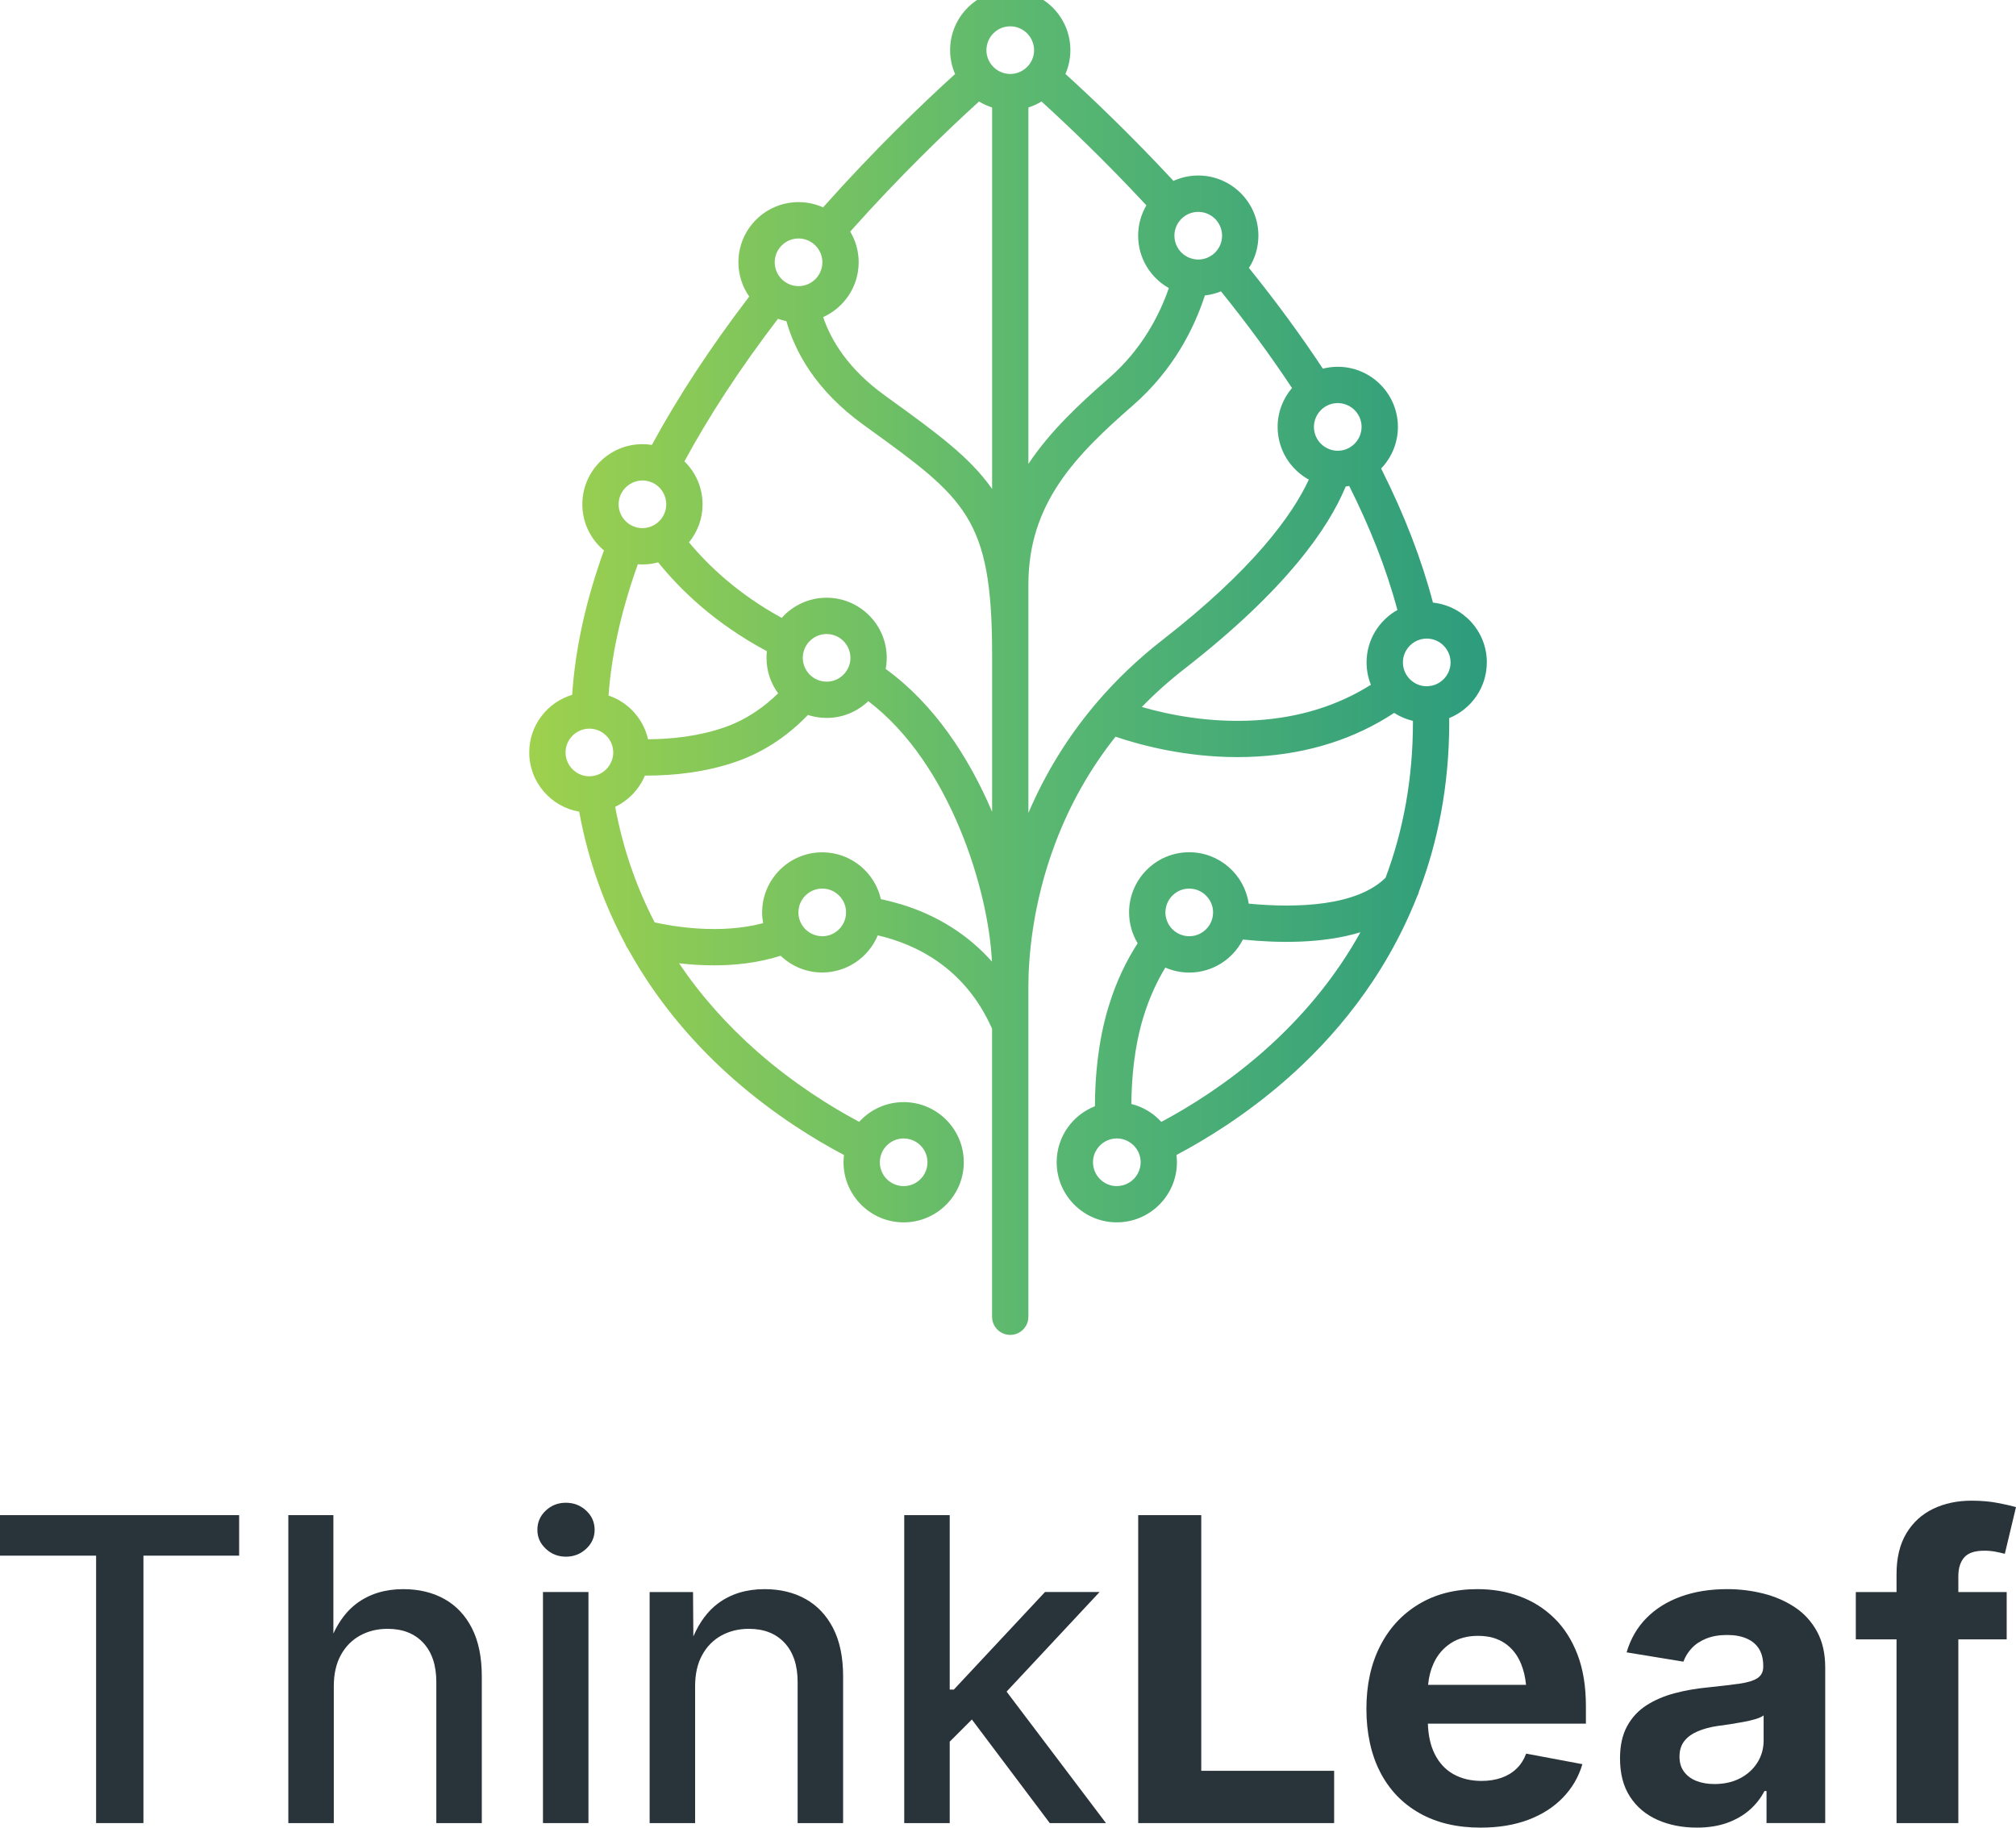
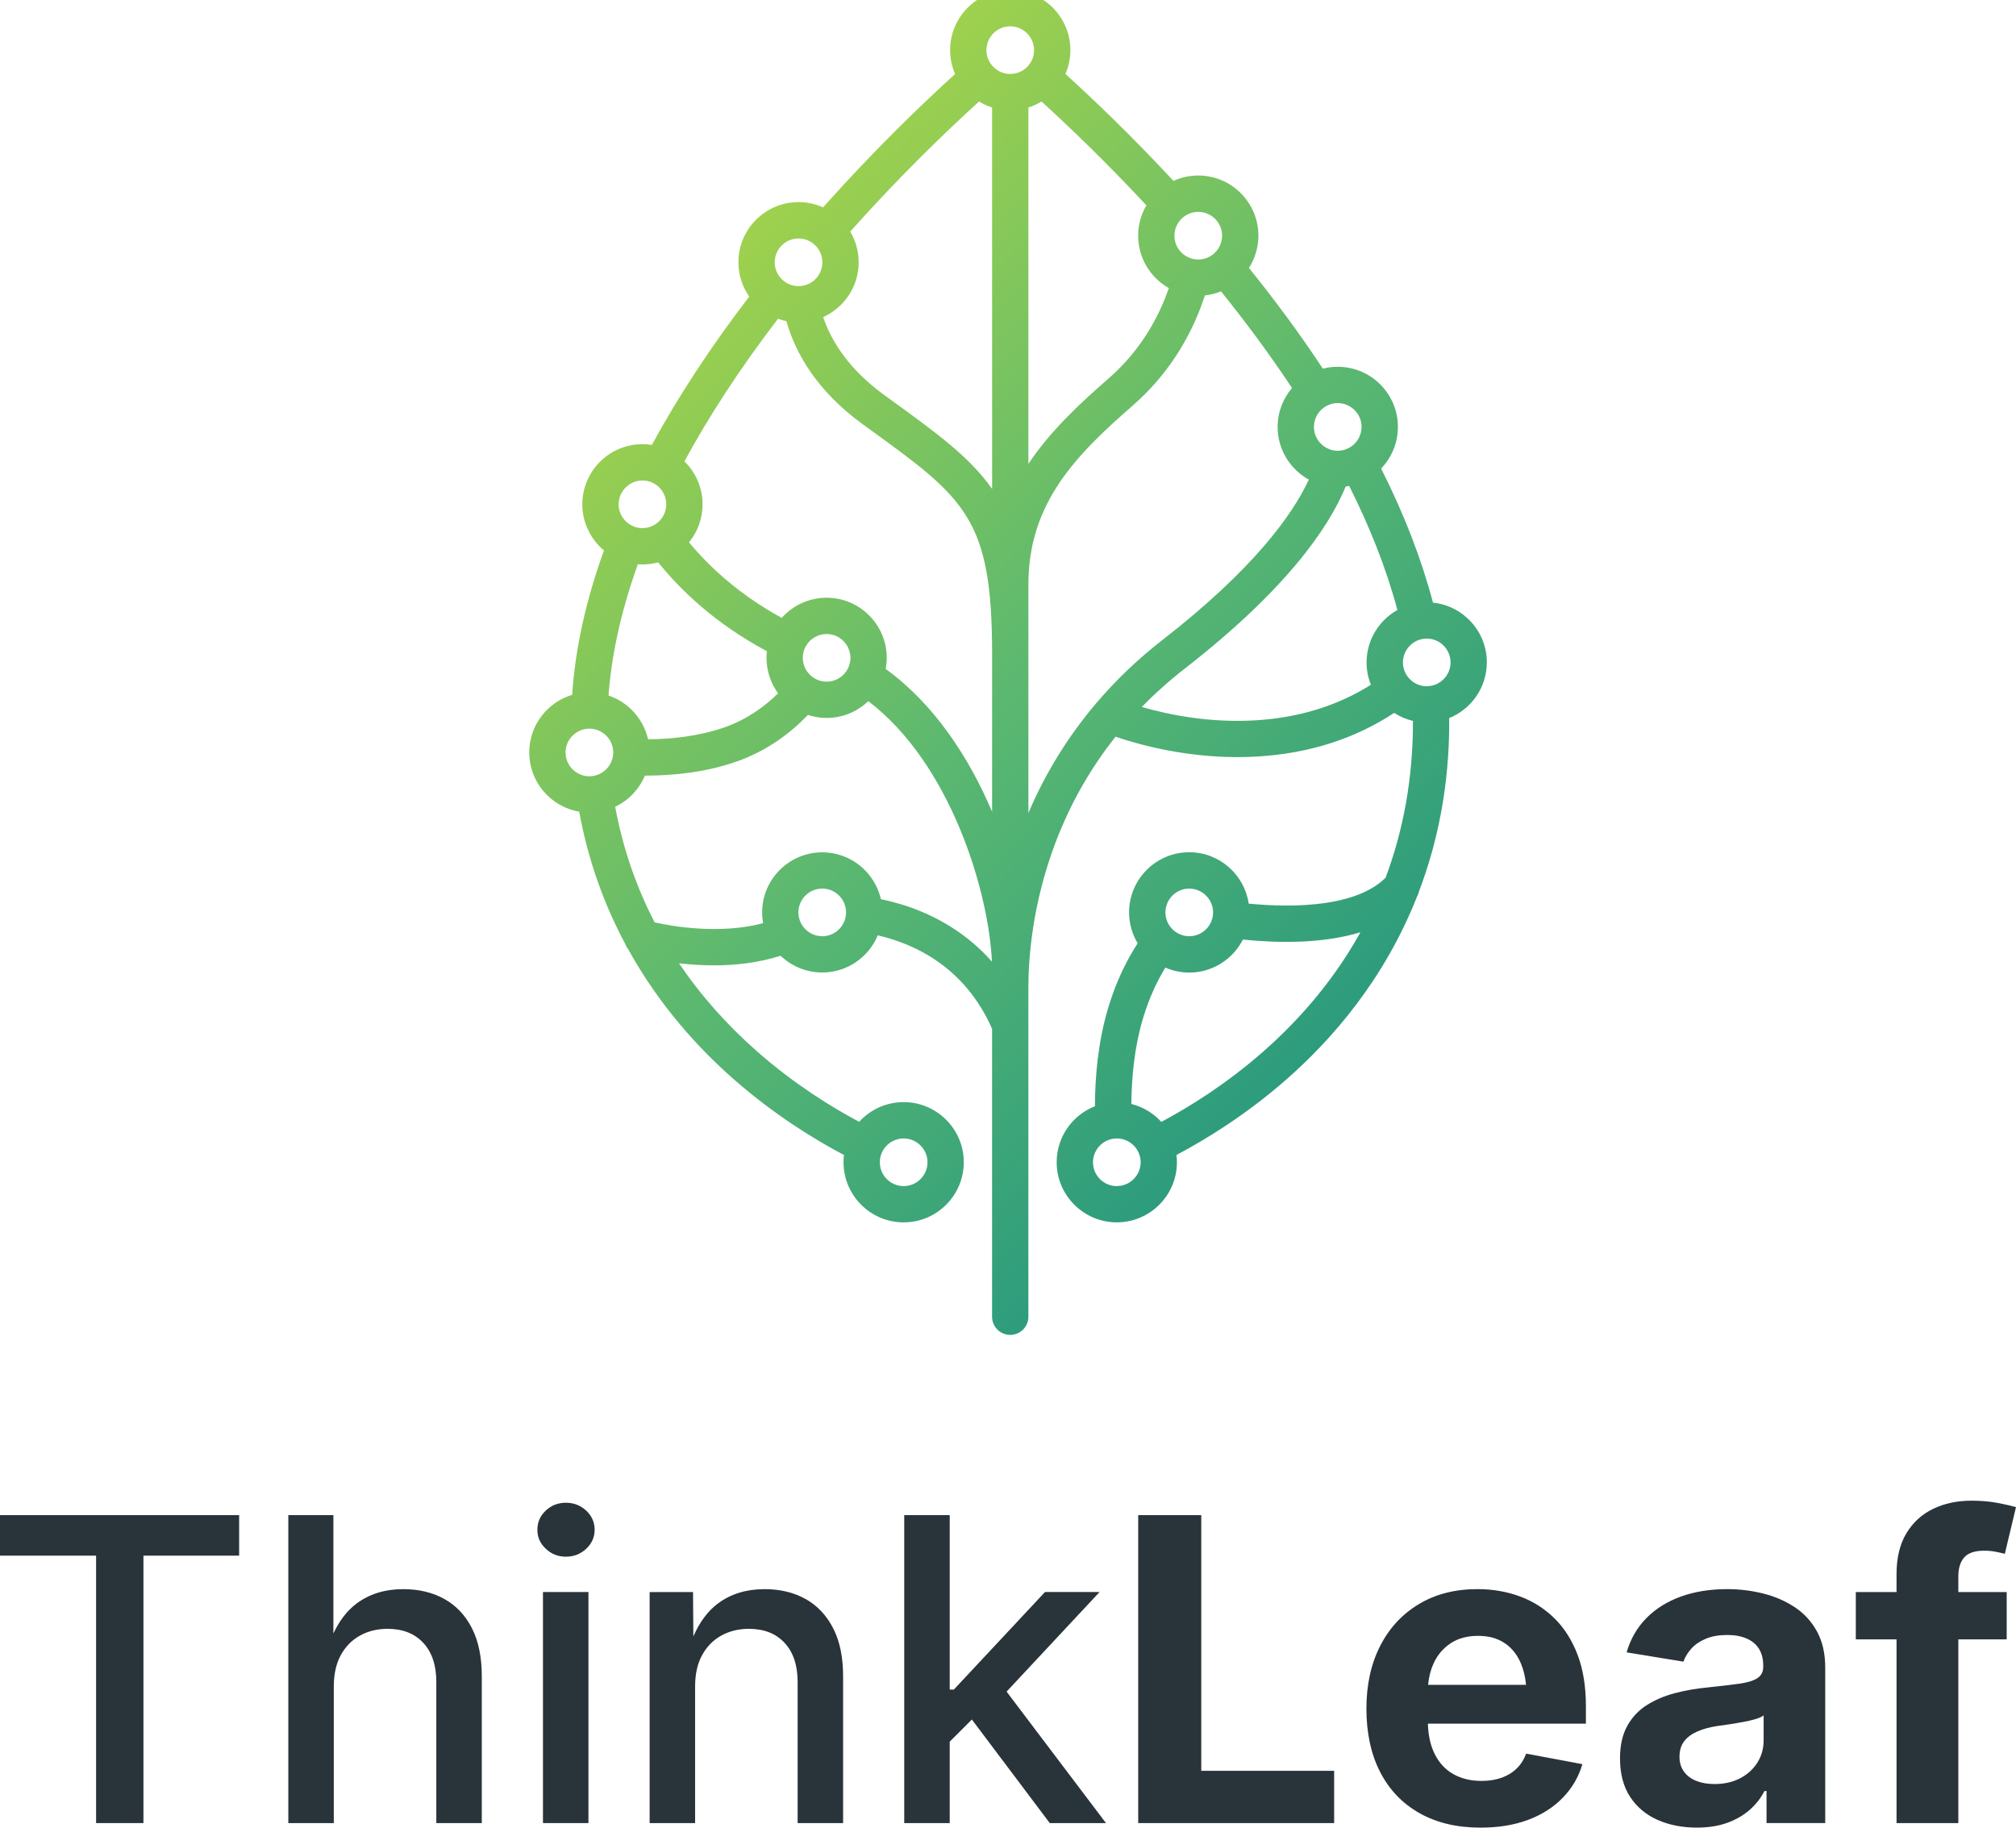
<svg xmlns="http://www.w3.org/2000/svg" id="Layer_1" version="1.1" viewBox="0 0 1064.83 965.4">
  <defs>
    <style>
      .st0 {
        fill: #29333a;
      }

      .st1 {
        fill: url(#linear-gradient);
      }
    </style>
-     <linearGradient id="linear-gradient" x1="279.55" y1="349.94" x2="785.34" y2="349.94" gradientUnits="userSpaceOnUse">
+     <linearGradient id="linear-gradient" x1="350.09" y1="802.91" x2="717.74" y2="435.26" gradientTransform="translate(0 968) scale(1 -1)" gradientUnits="userSpaceOnUse">
      <stop offset="0" stop-color="#9ed14d" />
      <stop offset=".54" stop-color="#59b771" />
      <stop offset="1" stop-color="#2d9c7d" />
    </linearGradient>
  </defs>
  <g>
    <polygon class="st0" points="0 821.73 50.76 821.73 50.76 962.99 75.76 962.99 75.76 821.73 126.31 821.73 126.31 800.33 0 800.33 0 821.73" />
    <path class="st0" d="M234.77,844.66c-6.22-3.49-13.48-5.24-21.78-5.24-9.61,0-17.79,2.51-24.56,7.53-4.98,3.69-9.09,8.99-12.34,15.88v-62.49h-23.8v162.66h24.02v-72.27c0-6.48,1.24-11.97,3.71-16.48s5.86-7.95,10.15-10.32c4.29-2.36,9.13-3.55,14.52-3.55,8.01,0,14.3,2.47,18.89,7.42,4.58,4.95,6.88,11.83,6.88,20.63v74.56h24.02v-77.51c0-10.12-1.73-18.58-5.19-25.38s-8.3-11.95-14.52-15.45h0Z" />
    <path class="st0" d="M298.9,793.78c-4.15,0-7.7,1.38-10.64,4.15-2.95,2.77-4.42,6.15-4.42,10.15s1.47,7.19,4.42,9.99,6.5,4.2,10.64,4.2,7.71-1.38,10.7-4.15c2.98-2.77,4.48-6.11,4.48-10.04s-1.49-7.39-4.48-10.15c-2.98-2.76-6.55-4.15-10.7-4.15Z" />
    <rect class="st0" x="286.79" y="840.94" width="24.02" height="122.05" />
    <path class="st0" d="M425.54,844.66c-6.19-3.49-13.43-5.24-21.72-5.24-9.61,0-17.79,2.51-24.56,7.53-5.35,3.97-9.69,9.78-13.04,17.43l-.17-23.43h-22.92v122.05h24.02v-72.27c0-6.48,1.24-11.97,3.71-16.48s5.86-7.95,10.15-10.32c4.29-2.36,9.13-3.55,14.52-3.55,8,0,14.3,2.47,18.89,7.42,4.58,4.95,6.88,11.83,6.88,20.63v74.56h24.02v-77.51c0-10.12-1.75-18.58-5.24-25.38s-8.34-11.95-14.52-15.45h-.02,0Z" />
    <polygon class="st0" points="580.78 840.94 551.96 840.94 503.81 892.47 501.63 892.47 501.63 800.33 477.61 800.33 477.61 962.99 501.63 962.99 501.63 919.98 513.33 908.28 554.47 962.99 584.16 962.99 531.67 893.55 580.78 840.94" />
    <polygon class="st0" points="634.49 800.33 601.19 800.33 601.19 962.99 704.68 962.99 704.68 935.38 634.49 935.38 634.49 800.33" />
    <path class="st0" d="M820.95,854.75c-5.24-5.13-11.32-8.97-18.23-11.52-6.92-2.55-14.37-3.82-22.38-3.82-11.86,0-22.2,2.66-31,7.97-8.81,5.31-15.61,12.7-20.41,22.16-4.8,9.46-7.21,20.49-7.21,33.08s2.42,24.02,7.26,33.41c4.84,9.39,11.77,16.63,20.8,21.72,9.02,5.1,19.76,7.64,32.2,7.64,9.53,0,17.96-1.38,25.27-4.15,7.31-2.76,13.41-6.68,18.29-11.74s8.3-10.93,10.26-17.63l-29.69-5.57c-1.17,3.13-2.86,5.77-5.08,7.92-2.22,2.15-4.9,3.77-8.02,4.86-3.13,1.09-6.62,1.64-10.48,1.64-5.68,0-10.64-1.2-14.9-3.6s-7.57-6-9.93-10.81c-2.14-4.35-3.3-9.63-3.51-15.83h83.47v-9.17c0-10.48-1.47-19.58-4.42-27.29-2.95-7.71-7.04-14.14-12.28-19.27h-.01ZM766.2,868.02c3.97-2.62,8.79-3.93,14.46-3.93s10.32,1.29,14.14,3.88c3.82,2.58,6.7,6.22,8.62,10.92,1.35,3.29,2.22,6.99,2.62,11.08h-51.73c.37-4.13,1.33-7.9,2.88-11.3,2.04-4.48,5.04-8.02,9.01-10.64h0Z" />
    <path class="st0" d="M948.07,849.02c-4.91-3.28-10.46-5.69-16.65-7.26-6.19-1.56-12.55-2.35-19.1-2.35-9.1,0-17.27,1.31-24.51,3.93s-13.3,6.41-18.18,11.35c-4.88,4.95-8.37,10.99-10.48,18.12l30.02,4.91c.94-2.62,2.4-4.98,4.37-7.1,1.96-2.11,4.51-3.8,7.64-5.08,3.13-1.27,6.8-1.91,11.03-1.91s7.55.64,10.43,1.91c2.87,1.27,5.04,3.11,6.5,5.51s2.18,5.35,2.18,8.84v.55c0,2.62-1,4.6-3,5.95-2,1.35-5.17,2.33-9.5,2.95s-10.03,1.29-17.08,2.02c-6.04.58-11.81,1.6-17.3,3.06-5.5,1.46-10.41,3.57-14.74,6.33-4.33,2.77-7.75,6.44-10.26,11.03s-3.77,10.26-3.77,17.03c0,8.08,1.76,14.83,5.29,20.25,3.53,5.42,8.37,9.5,14.52,12.23s13.08,4.09,20.8,4.09c6.04,0,11.37-.84,15.99-2.51s8.57-3.95,11.84-6.82c3.28-2.87,5.9-6.2,7.86-9.99h1.09v16.92h31v-82.2c0-7.35-1.44-13.66-4.31-18.94-2.88-5.28-6.77-9.55-11.68-12.83h0ZM931.53,919.33c0,4.29-1.09,8.19-3.28,11.68s-5.22,6.26-9.12,8.3c-3.89,2.04-8.42,3.06-13.59,3.06-3.57,0-6.73-.55-9.5-1.64s-4.95-2.71-6.55-4.86c-1.6-2.15-2.4-4.79-2.4-7.92,0-3.35.84-6.09,2.51-8.24,1.67-2.15,4.04-3.88,7.1-5.19s6.59-2.25,10.59-2.84c1.82-.22,3.89-.51,6.22-.87,2.33-.36,4.69-.76,7.1-1.2,2.4-.44,4.58-.94,6.55-1.53,1.96-.58,3.42-1.24,4.37-1.96v13.21h0Z" />
    <path class="st0" d="M1034.37,832.65c0-4.29,1.04-7.62,3.11-9.99,2.07-2.36,5.58-3.55,10.53-3.55,2.18,0,4.2.18,6.06.55,1.86.37,3.47.73,4.86,1.09l5.9-24.67c-1.96-.58-5.08-1.29-9.33-2.13-4.26-.84-8.97-1.26-14.14-1.26-7.57,0-14.34,1.44-20.3,4.31-5.97,2.88-10.68,7.19-14.14,12.94s-5.19,12.96-5.19,21.62v9.39h-21.51v25h21.51v97.05h32.64v-97.05h25.54v-25h-25.54v-8.3h0Z" />
  </g>
-   <path class="st1" d="M785.34,349.91c0-16.4-12.5-29.94-28.47-31.59-5.96-22.68-14.97-46.13-27.04-70.17-.11-.22-.23-.44-.34-.67,5.48-5.71,8.87-13.45,8.87-21.98,0-17.51-14.25-31.76-31.76-31.76-2.72,0-5.37.35-7.89.99-11.58-17.55-24.61-35.31-39.03-53.2,3.15-4.93,4.99-10.78,4.99-17.06,0-17.51-14.25-31.76-31.76-31.76-4.67,0-9.1,1.02-13.1,2.84-21.92-23.6-42.2-43-57.06-56.48,1.68-3.86,2.61-8.12,2.61-12.6,0-17.51-14.25-31.76-31.76-31.76s-31.76,14.25-31.76,31.76c0,4.49.94,8.76,2.63,12.63-17.36,15.75-42.68,40.06-69.73,70.44-3.96-1.78-8.35-2.78-12.96-2.78-17.51,0-31.76,14.25-31.76,31.76,0,6.74,2.12,12.99,5.71,18.14-20.32,26.56-37.54,52.79-51.41,78.35-1.62-.26-3.29-.39-4.98-.39-17.51,0-31.76,14.25-31.76,31.76,0,9.78,4.45,18.54,11.42,24.37-9.56,26.41-15.17,51.92-16.79,76.28-13.1,3.92-22.67,16.07-22.67,30.42,0,15.68,11.42,28.73,26.38,31.29,4.86,26.57,13.59,49.82,24.38,69.95.35.99.86,1.91,1.51,2.73,16.4,29.66,37.17,52.43,56.18,69.04,20.98,18.32,41.84,31.21,57.79,39.64-.15,1.25-.24,2.53-.24,3.82,0,17.51,14.25,31.76,31.76,31.76s31.76-14.25,31.76-31.76-14.25-31.76-31.76-31.76c-9.31,0-17.69,4.02-23.5,10.42-14.94-7.97-34.4-20.06-53.71-37.01-16.2-14.23-30.06-29.89-41.44-46.75,5.5.64,11.75,1.1,18.41,1.1,11.13,0,23.4-1.29,35.27-5.07,5.71,5.47,13.44,8.84,21.95,8.84,13.22,0,24.57-8.12,29.35-19.63,20.38,4.75,46.17,17.26,60.37,49.34v152.13c0,5.29,4.29,9.59,9.59,9.59s9.59-4.29,9.59-9.59v-174.15c0-14.36,1.85-43.35,14.26-76.13,7.77-20.53,18.4-39.28,31.77-56.1,13.28,4.49,36.78,10.77,64.4,10.77,3.49,0,7.05-.1,10.66-.32,27.23-1.64,51.37-9.38,72.12-23.03,3,1.94,6.34,3.38,9.91,4.22,0,.26,0,.51,0,.77-.02,29.1-4.88,56.59-14.45,82.06-15.1,15.05-46.9,16.15-72.3,13.7-2.24-15.33-15.47-27.15-31.42-27.15-17.51,0-31.76,14.25-31.76,31.76,0,5.97,1.66,11.55,4.53,16.32-5.63,8.68-11.29,19.88-15.51,33.92-5.49,18.23-7.02,37.04-7.06,52.17-11.82,4.63-20.21,16.14-20.21,29.57,0,17.51,14.25,31.76,31.76,31.76s31.76-14.25,31.76-31.76c0-1.3-.09-2.57-.24-3.83,15.94-8.43,36.79-21.31,57.75-39.63,24.57-21.47,52.08-53.19,69.3-96.83.51-.88.86-1.83,1.06-2.8,9.74-25.62,15.94-55.25,15.96-89.26,0-.74-.03-1.5-.04-2.24,11.65-4.71,19.89-16.13,19.89-29.45ZM464.72,613.94c0-5.54,3.6-10.24,8.58-11.92,1.26-.42,2.6-.66,4-.66,6.94,0,12.59,5.65,12.59,12.58s-5.65,12.59-12.59,12.59c-4.8,0-8.98-2.7-11.1-6.66-.95-1.77-1.49-3.78-1.49-5.92ZM754.44,362.45c-.28.02-.56.04-.85.04-3.28,0-6.26-1.27-8.5-3.33-2.51-2.3-4.09-5.59-4.09-9.26,0-.41.02-.81.06-1.21.18-1.92.81-3.71,1.77-5.29,2.21-3.64,6.2-6.09,10.76-6.09,3.1,0,5.94,1.13,8.13,3,2.72,2.31,4.45,5.75,4.45,9.59,0,2.55-.77,4.92-2.07,6.9-2.1,3.2-5.62,5.37-9.66,5.64ZM710.65,213.61c4.95,1.7,8.52,6.38,8.52,11.9,0,.78-.08,1.54-.22,2.29-.36,1.93-1.15,3.69-2.28,5.21-2.3,3.08-5.96,5.09-10.09,5.09-1.51,0-2.95-.28-4.29-.77-1.95-.71-3.67-1.88-5.03-3.39-2.02-2.23-3.26-5.18-3.26-8.43,0-.69.07-1.37.18-2.04.98-5.97,6.16-10.55,12.4-10.55,1.42,0,2.79.25,4.06.69ZM634.76,112.06c6.04.89,10.7,6.09,10.73,12.37,0,.02,0,.04,0,.07,0,3.54-1.47,6.74-3.84,9.03-2.27,2.2-5.35,3.56-8.75,3.56-.71,0-1.41-.07-2.09-.19-3.43-.58-6.4-2.54-8.3-5.3-1.33-1.94-2.12-4.26-2.18-6.77,0-.11-.02-.22-.02-.33,0-6.94,5.65-12.58,12.58-12.58.63,0,1.24.06,1.85.15ZM605.51,108.47c-2.76,4.71-4.36,10.18-4.36,16.02,0,11.87,6.55,22.23,16.22,27.68-5.06,14.6-14.39,32.5-31.61,47.54-16.04,13.99-31.25,28.31-42.57,45.32V56.77c2.45-.78,4.77-1.84,6.92-3.16,14.21,12.94,33.92,31.75,55.4,54.86ZM533.6,13.91c6.21,0,11.37,4.52,12.39,10.44.12.7.2,1.41.2,2.14,0,3.1-1.13,5.94-3,8.13-2.29,2.7-5.7,4.42-9.51,4.45-.03,0-.05,0-.08,0-.02,0-.04,0-.06,0-3.81-.02-7.23-1.74-9.52-4.45-1.87-2.2-3-5.03-3-8.13,0-.73.08-1.43.19-2.13,1.02-5.93,6.18-10.46,12.39-10.46ZM517.11,53.62c2.15,1.31,4.47,2.37,6.91,3.15v201.51c-11.85-16.97-29.7-29.88-54.94-48.14l-1.82-1.32c-19.15-13.85-28.25-28.88-32.48-41.32,11.05-4.98,18.76-16.08,18.76-28.96,0-5.92-1.63-11.47-4.47-16.22,26.21-29.39,51.03-53.23,68.04-68.71ZM409.2,138.55c0-6.49,4.93-11.84,11.24-12.51.44-.05.89-.07,1.34-.07,6.94,0,12.59,5.65,12.59,12.59,0,.26-.02.51-.04.76-.17,2.83-1.27,5.4-3,7.42-1.67,1.94-3.92,3.36-6.48,4.01-.98.25-2.01.39-3.07.39-3.84,0-7.28-1.74-9.59-4.46-1.66-1.96-2.73-4.43-2.94-7.14-.03-.33-.05-.65-.05-.99ZM410.92,168.39c1.44.52,2.92.95,4.44,1.26,4.67,16.47,15.71,36.67,40.66,54.71l1.83,1.32c52.16,37.71,66.17,47.85,66.17,120.03v83.1c-12.25-28.84-30.69-57.01-56.21-75.45.36-1.9.55-3.86.55-5.87,0-17.51-14.25-31.76-31.76-31.76-9.41,0-17.88,4.12-23.7,10.65-23-12.57-38.77-27.6-48.98-39.91,4.48-5.47,7.17-12.46,7.17-20.07,0-8.89-3.68-16.93-9.58-22.7,12.55-23.14,28.71-48.26,49.4-75.31ZM449.19,347.49c0,5.38-3.4,9.97-8.16,11.77-.18.07-.35.14-.53.19-1.23.4-2.53.62-3.89.62-4.75,0-8.89-2.65-11.03-6.54-.62-1.13-1.07-2.36-1.32-3.67-.15-.77-.23-1.56-.23-2.38,0-5.48,3.53-10.14,8.42-11.86,1.31-.46,2.7-.72,4.16-.72,4.85,0,9.06,2.76,11.16,6.79.91,1.74,1.42,3.7,1.42,5.79ZM326.76,266.39c0-5.08,3.03-9.46,7.38-11.45,1.59-.72,3.35-1.14,5.2-1.14,5.86,0,10.78,4.03,12.17,9.45.26,1,.41,2.05.41,3.13,0,.94-.11,1.85-.31,2.73-.83,3.73-3.32,6.83-6.65,8.51-1.7.85-3.61,1.35-5.63,1.35-1.69,0-3.3-.34-4.78-.95-3.49-1.44-6.19-4.4-7.28-8.05-.34-1.14-.53-2.34-.53-3.59ZM339.34,298.15c2.87,0,5.65-.39,8.3-1.11,11.64,14.48,30.01,32.31,57.42,46.93-.13,1.16-.2,2.33-.2,3.52,0,7.01,2.29,13.49,6.14,18.75-7.02,6.88-16.31,13.71-28.08,17.87-13.77,4.86-28.38,6.32-40.64,6.38-2.45-10.84-10.45-19.6-20.86-23.1,1.4-19.18,5.79-42.35,15.48-69.33.81.06,1.62.1,2.44.1ZM298.72,397.47c0-3.16,1.18-6.05,3.12-8.26,2.31-2.64,5.69-4.32,9.47-4.32s7.18,1.69,9.49,4.34c.07.09.16.17.23.25,1.79,2.17,2.87,4.96,2.87,7.99,0,2.48-.73,4.8-1.98,6.75-1.03,1.62-2.43,2.98-4.07,3.98-1.91,1.17-4.14,1.85-6.54,1.85-3.24,0-6.19-1.24-8.42-3.26-2.55-2.3-4.17-5.63-4.17-9.33ZM446.88,481.96c0,3.73-1.64,7.07-4.22,9.38-2.23,1.99-5.15,3.2-8.36,3.2-.18,0-.35-.02-.53-.03-6.69-.28-12.06-5.8-12.06-12.56,0-.9.1-1.77.28-2.61,1.21-5.69,6.26-9.97,12.31-9.97,3.01,0,5.77,1.06,7.94,2.83,2.83,2.31,4.65,5.82,4.65,9.76ZM475.57,477.57c-3.54-1.07-6.99-1.93-10.3-2.63-3.21-14.14-15.87-24.73-30.96-24.73-17.51,0-31.76,14.25-31.76,31.76,0,1.93.18,3.82.52,5.66-22.87,6.1-47.91,1.69-57.27-.4-.08-.15-.16-.29-.23-.43-9.79-18.95-16.67-39.23-20.64-60.64,7.05-3.36,12.67-9.24,15.7-16.47.23,0,.46,0,.69,0,14.2,0,31.42-1.66,48-7.52,16.2-5.72,28.51-15.25,37.42-24.52,3.11,1.02,6.43,1.58,9.89,1.58,8.52,0,16.27-3.38,21.98-8.87,43.44,32.95,63.65,100.52,65.31,137.57-12.58-14.19-28.89-24.5-48.34-30.38ZM543.19,429.42v-120.72c0-42.9,24.99-68.2,55.18-94.54,21.32-18.61,32.34-40.58,38.03-58.1,2.98-.33,5.83-1.07,8.51-2.17,12.89,16,25.64,33.12,37.51,51.06-4.73,5.55-7.59,12.73-7.59,20.57,0,11.98,6.67,22.42,16.48,27.83-8.67,18.67-29.23,47.3-77.44,84.8-12.88,10.02-24.42,21.07-34.65,33.06-.25.26-.49.54-.71.84-14.54,17.22-26.36,36.39-35.32,57.38ZM663.12,380.49c-24.17,1.45-45.71-2.91-60.03-7.05,6.95-7.14,14.47-13.87,22.55-20.16,53.38-41.53,75.95-74.05,85.14-96.29.62-.08,1.24-.18,1.85-.3,10.72,21.33,19.54,43.31,25.46,65.52-9.7,5.44-16.28,15.82-16.28,27.71,0,4.17.81,8.14,2.28,11.79-17.6,11.1-38.01,17.41-60.98,18.79ZM638.11,474.29c1.64,2.13,2.63,4.78,2.63,7.67,0,4.77-2.67,8.93-6.59,11.06-1.74.94-3.72,1.49-5.83,1.51-.06,0-.11,0-.17,0-6.94,0-12.59-5.65-12.59-12.58,0-.66.07-1.29.16-1.92.93-6.03,6.14-10.66,12.42-10.66,4.05,0,7.65,1.93,9.96,4.92ZM589.9,626.53c-6.94,0-12.59-5.65-12.59-12.59,0-2.56.77-4.94,2.09-6.93,2.25-3.4,6.12-5.66,10.5-5.66,1.4,0,2.74.24,4,.66,1.72.58,3.27,1.52,4.57,2.73,2.46,2.3,4.01,5.56,4.01,9.19,0,2.14-.54,4.15-1.49,5.92-2.12,3.96-6.3,6.66-11.1,6.66ZM667.07,555.6c-19.3,16.95-38.74,29.04-53.67,37.01-4.16-4.58-9.64-7.93-15.83-9.47.11-13.45,1.51-29.83,6.2-45.4,3.31-11,7.61-19.84,11.75-26.64,3.87,1.69,8.14,2.63,12.63,2.63,12.36,0,23.08-7.1,28.33-17.44,18.38,1.88,42,2.28,62.09-3.85-12.87,23.2-30.17,44.43-51.5,63.17Z" />
+   <path class="st1" d="M785.34,349.91c0-16.4-12.5-29.94-28.47-31.59-5.96-22.68-14.97-46.13-27.04-70.17-.11-.22-.23-.44-.34-.67,5.48-5.71,8.87-13.45,8.87-21.98,0-17.51-14.25-31.76-31.76-31.76-2.72,0-5.37.35-7.89.99-11.58-17.55-24.61-35.31-39.03-53.2,3.15-4.93,4.99-10.78,4.99-17.06,0-17.51-14.25-31.76-31.76-31.76-4.67,0-9.1,1.02-13.1,2.84-21.92-23.6-42.2-43-57.06-56.48,1.68-3.86,2.61-8.12,2.61-12.6,0-17.51-14.25-31.76-31.76-31.76s-31.76,14.25-31.76,31.76c0,4.49.94,8.76,2.63,12.63-17.36,15.75-42.68,40.06-69.73,70.44-3.96-1.78-8.35-2.78-12.96-2.78-17.51,0-31.76,14.25-31.76,31.76,0,6.74,2.12,12.99,5.71,18.14-20.32,26.56-37.54,52.79-51.41,78.35-1.62-.26-3.29-.39-4.98-.39-17.51,0-31.76,14.25-31.76,31.76,0,9.78,4.45,18.54,11.42,24.37-9.56,26.41-15.17,51.92-16.79,76.28-13.1,3.92-22.67,16.07-22.67,30.42,0,15.68,11.42,28.73,26.38,31.29,4.86,26.57,13.59,49.82,24.38,69.95.35.99.86,1.91,1.51,2.73,16.4,29.66,37.17,52.43,56.18,69.04,20.98,18.32,41.84,31.21,57.79,39.64-.15,1.25-.24,2.53-.24,3.82,0,17.51,14.25,31.76,31.76,31.76s31.76-14.25,31.76-31.76-14.25-31.76-31.76-31.76c-9.31,0-17.69,4.02-23.5,10.42-14.94-7.97-34.4-20.06-53.71-37.01-16.2-14.23-30.06-29.89-41.44-46.75,5.5.64,11.75,1.1,18.41,1.1,11.13,0,23.4-1.29,35.27-5.07,5.71,5.47,13.44,8.84,21.95,8.84,13.22,0,24.57-8.12,29.35-19.63,20.38,4.75,46.17,17.26,60.37,49.34v152.13c0,5.29,4.29,9.59,9.59,9.59s9.59-4.29,9.59-9.59v-174.15c0-14.36,1.85-43.35,14.26-76.13,7.77-20.53,18.4-39.28,31.77-56.1,13.28,4.49,36.78,10.77,64.4,10.77,3.49,0,7.05-.1,10.66-.32,27.23-1.64,51.37-9.38,72.12-23.03,3,1.94,6.34,3.38,9.91,4.22v.77c-.02,29.1-4.88,56.59-14.45,82.06-15.1,15.05-46.9,16.15-72.3,13.7-2.24-15.33-15.47-27.15-31.42-27.15-17.51,0-31.76,14.25-31.76,31.76,0,5.97,1.66,11.55,4.53,16.32-5.63,8.68-11.29,19.88-15.51,33.92-5.49,18.23-7.02,37.04-7.06,52.17-11.82,4.63-20.21,16.14-20.21,29.57,0,17.51,14.25,31.76,31.76,31.76s31.76-14.25,31.76-31.76c0-1.3-.09-2.57-.24-3.83,15.94-8.43,36.79-21.31,57.75-39.63,24.57-21.47,52.08-53.19,69.3-96.83.51-.88.86-1.83,1.06-2.8,9.74-25.62,15.94-55.25,15.96-89.26,0-.74-.03-1.5-.04-2.24,11.65-4.71,19.89-16.13,19.89-29.45l.02.04ZM464.72,613.94c0-5.54,3.6-10.24,8.58-11.92,1.26-.42,2.6-.66,4-.66,6.94,0,12.59,5.65,12.59,12.58s-5.65,12.59-12.59,12.59c-4.8,0-8.98-2.7-11.1-6.66-.95-1.77-1.49-3.78-1.49-5.92h.01ZM754.44,362.45c-.28.02-.56.04-.85.04-3.28,0-6.26-1.27-8.5-3.33-2.51-2.3-4.09-5.59-4.09-9.26,0-.41.02-.81.06-1.21.18-1.92.81-3.71,1.77-5.29,2.21-3.64,6.2-6.09,10.76-6.09,3.1,0,5.94,1.13,8.13,3,2.72,2.31,4.45,5.75,4.45,9.59,0,2.55-.77,4.92-2.07,6.9-2.1,3.2-5.62,5.37-9.66,5.64h0ZM710.65,213.61c4.95,1.7,8.52,6.38,8.52,11.9,0,.78-.08,1.54-.22,2.29-.36,1.93-1.15,3.69-2.28,5.21-2.3,3.08-5.96,5.09-10.09,5.09-1.51,0-2.95-.28-4.29-.77-1.95-.71-3.67-1.88-5.03-3.39-2.02-2.23-3.26-5.18-3.26-8.43,0-.69.07-1.37.18-2.04.98-5.97,6.16-10.55,12.4-10.55,1.42,0,2.79.25,4.06.69h.01ZM634.76,112.06c6.04.89,10.7,6.09,10.73,12.37v.07c0,3.54-1.47,6.74-3.84,9.03-2.27,2.2-5.35,3.56-8.75,3.56-.71,0-1.41-.07-2.09-.19-3.43-.58-6.4-2.54-8.3-5.3-1.33-1.94-2.12-4.26-2.18-6.77,0-.11-.02-.22-.02-.33,0-6.94,5.65-12.58,12.58-12.58.63,0,1.24.06,1.85.15h.02ZM605.51,108.47c-2.76,4.71-4.36,10.18-4.36,16.02,0,11.87,6.55,22.23,16.22,27.68-5.06,14.6-14.39,32.5-31.61,47.54-16.04,13.99-31.25,28.31-42.57,45.32V56.77c2.45-.78,4.77-1.84,6.92-3.16,14.21,12.94,33.92,31.75,55.4,54.86ZM533.6,13.91c6.21,0,11.37,4.52,12.39,10.44.12.7.2,1.41.2,2.14,0,3.1-1.13,5.94-3,8.13-2.29,2.7-5.7,4.42-9.51,4.45h-.14c-3.81-.02-7.23-1.74-9.52-4.45-1.87-2.2-3-5.03-3-8.13,0-.73.08-1.43.19-2.13,1.02-5.93,6.18-10.46,12.39-10.46h0ZM517.11,53.62c2.15,1.31,4.47,2.37,6.91,3.15v201.51c-11.85-16.97-29.7-29.88-54.94-48.14l-1.82-1.32c-19.15-13.85-28.25-28.88-32.48-41.32,11.05-4.98,18.76-16.08,18.76-28.96,0-5.92-1.63-11.47-4.47-16.22,26.21-29.39,51.03-53.23,68.04-68.71h0ZM409.2,138.55c0-6.49,4.93-11.84,11.24-12.51.44-.05.89-.07,1.34-.07,6.94,0,12.59,5.65,12.59,12.59,0,.26-.02.51-.04.76-.17,2.83-1.27,5.4-3,7.42-1.67,1.94-3.92,3.36-6.48,4.01-.98.25-2.01.39-3.07.39-3.84,0-7.28-1.74-9.59-4.46-1.66-1.96-2.73-4.43-2.94-7.14-.03-.33-.05-.65-.05-.99h0ZM410.92,168.39c1.44.52,2.92.95,4.44,1.26,4.67,16.47,15.71,36.67,40.66,54.71l1.83,1.32c52.16,37.71,66.17,47.85,66.17,120.03v83.1c-12.25-28.84-30.69-57.01-56.21-75.45.36-1.9.55-3.86.55-5.87,0-17.51-14.25-31.76-31.76-31.76-9.41,0-17.88,4.12-23.7,10.65-23-12.57-38.77-27.6-48.98-39.91,4.48-5.47,7.17-12.46,7.17-20.07,0-8.89-3.68-16.93-9.58-22.7,12.55-23.14,28.71-48.26,49.4-75.31h.01ZM449.19,347.49c0,5.38-3.4,9.97-8.16,11.77-.18.07-.35.14-.53.19-1.23.4-2.53.62-3.89.62-4.75,0-8.89-2.65-11.03-6.54-.62-1.13-1.07-2.36-1.32-3.67-.15-.77-.23-1.56-.23-2.38,0-5.48,3.53-10.14,8.42-11.86,1.31-.46,2.7-.72,4.16-.72,4.85,0,9.06,2.76,11.16,6.79.91,1.74,1.42,3.7,1.42,5.79h0ZM326.76,266.39c0-5.08,3.03-9.46,7.38-11.45,1.59-.72,3.35-1.14,5.2-1.14,5.86,0,10.78,4.03,12.17,9.45.26,1,.41,2.05.41,3.13,0,.94-.11,1.85-.31,2.73-.83,3.73-3.32,6.83-6.65,8.51-1.7.85-3.61,1.35-5.63,1.35-1.69,0-3.3-.34-4.78-.95-3.49-1.44-6.19-4.4-7.28-8.05-.34-1.14-.53-2.34-.53-3.59h.02ZM339.34,298.15c2.87,0,5.65-.39,8.3-1.11,11.64,14.48,30.01,32.31,57.42,46.93-.13,1.16-.2,2.33-.2,3.52,0,7.01,2.29,13.49,6.14,18.75-7.02,6.88-16.31,13.71-28.08,17.87-13.77,4.86-28.38,6.32-40.64,6.38-2.45-10.84-10.45-19.6-20.86-23.1,1.4-19.18,5.79-42.35,15.48-69.33.81.06,1.62.1,2.44.1h0ZM298.72,397.47c0-3.16,1.18-6.05,3.12-8.26,2.31-2.64,5.69-4.32,9.47-4.32s7.18,1.69,9.49,4.34c.07.09.16.17.23.25,1.79,2.17,2.87,4.96,2.87,7.99,0,2.48-.73,4.8-1.98,6.75-1.03,1.62-2.43,2.98-4.07,3.98-1.91,1.17-4.14,1.85-6.54,1.85-3.24,0-6.19-1.24-8.42-3.26-2.55-2.3-4.17-5.63-4.17-9.33h0ZM446.88,481.96c0,3.73-1.64,7.07-4.22,9.38-2.23,1.99-5.15,3.2-8.36,3.2-.18,0-.35-.02-.53-.03-6.69-.28-12.06-5.8-12.06-12.56,0-.9.1-1.77.28-2.61,1.21-5.69,6.26-9.97,12.31-9.97,3.01,0,5.77,1.06,7.94,2.83,2.83,2.31,4.65,5.82,4.65,9.76h-.01ZM475.57,477.57c-3.54-1.07-6.99-1.93-10.3-2.63-3.21-14.14-15.87-24.73-30.96-24.73-17.51,0-31.76,14.25-31.76,31.76,0,1.93.18,3.82.52,5.66-22.87,6.1-47.91,1.69-57.27-.4-.08-.15-.16-.29-.23-.43-9.79-18.95-16.67-39.23-20.64-60.64,7.05-3.36,12.67-9.24,15.7-16.47h.69c14.2,0,31.42-1.66,48-7.52,16.2-5.72,28.51-15.25,37.42-24.52,3.11,1.02,6.43,1.58,9.89,1.58,8.52,0,16.27-3.38,21.98-8.87,43.44,32.95,63.65,100.52,65.31,137.57-12.58-14.19-28.89-24.5-48.34-30.38v.02ZM543.19,429.42v-120.72c0-42.9,24.99-68.2,55.18-94.54,21.32-18.61,32.34-40.58,38.03-58.1,2.98-.33,5.83-1.07,8.51-2.17,12.89,16,25.64,33.12,37.51,51.06-4.73,5.55-7.59,12.73-7.59,20.57,0,11.98,6.67,22.42,16.48,27.83-8.67,18.67-29.23,47.3-77.44,84.8-12.88,10.02-24.42,21.07-34.65,33.06-.25.26-.49.54-.71.84-14.54,17.22-26.36,36.39-35.32,57.38h0ZM663.12,380.49c-24.17,1.45-45.71-2.91-60.03-7.05,6.95-7.14,14.47-13.87,22.55-20.16,53.38-41.53,75.95-74.05,85.14-96.29.62-.08,1.24-.18,1.85-.3,10.72,21.33,19.54,43.31,25.46,65.52-9.7,5.44-16.28,15.82-16.28,27.71,0,4.17.81,8.14,2.28,11.79-17.6,11.1-38.01,17.41-60.98,18.79h.01ZM638.11,474.29c1.64,2.13,2.63,4.78,2.63,7.67,0,4.77-2.67,8.93-6.59,11.06-1.74.94-3.72,1.49-5.83,1.51h-.17c-6.94,0-12.59-5.65-12.59-12.58,0-.66.07-1.29.16-1.92.93-6.03,6.14-10.66,12.42-10.66,4.05,0,7.65,1.93,9.96,4.92h.01ZM589.9,626.53c-6.94,0-12.59-5.65-12.59-12.59,0-2.56.77-4.94,2.09-6.93,2.25-3.4,6.12-5.66,10.5-5.66,1.4,0,2.74.24,4,.66,1.72.58,3.27,1.52,4.57,2.73,2.46,2.3,4.01,5.56,4.01,9.19,0,2.14-.54,4.15-1.49,5.92-2.12,3.96-6.3,6.66-11.1,6.66v.02ZM667.07,555.6c-19.3,16.95-38.74,29.04-53.67,37.01-4.16-4.58-9.64-7.93-15.83-9.47.11-13.45,1.51-29.83,6.2-45.4,3.31-11,7.61-19.84,11.75-26.64,3.87,1.69,8.14,2.63,12.63,2.63,12.36,0,23.08-7.1,28.33-17.44,18.38,1.88,42,2.28,62.09-3.85-12.87,23.2-30.17,44.43-51.5,63.17h0Z" />
</svg>
